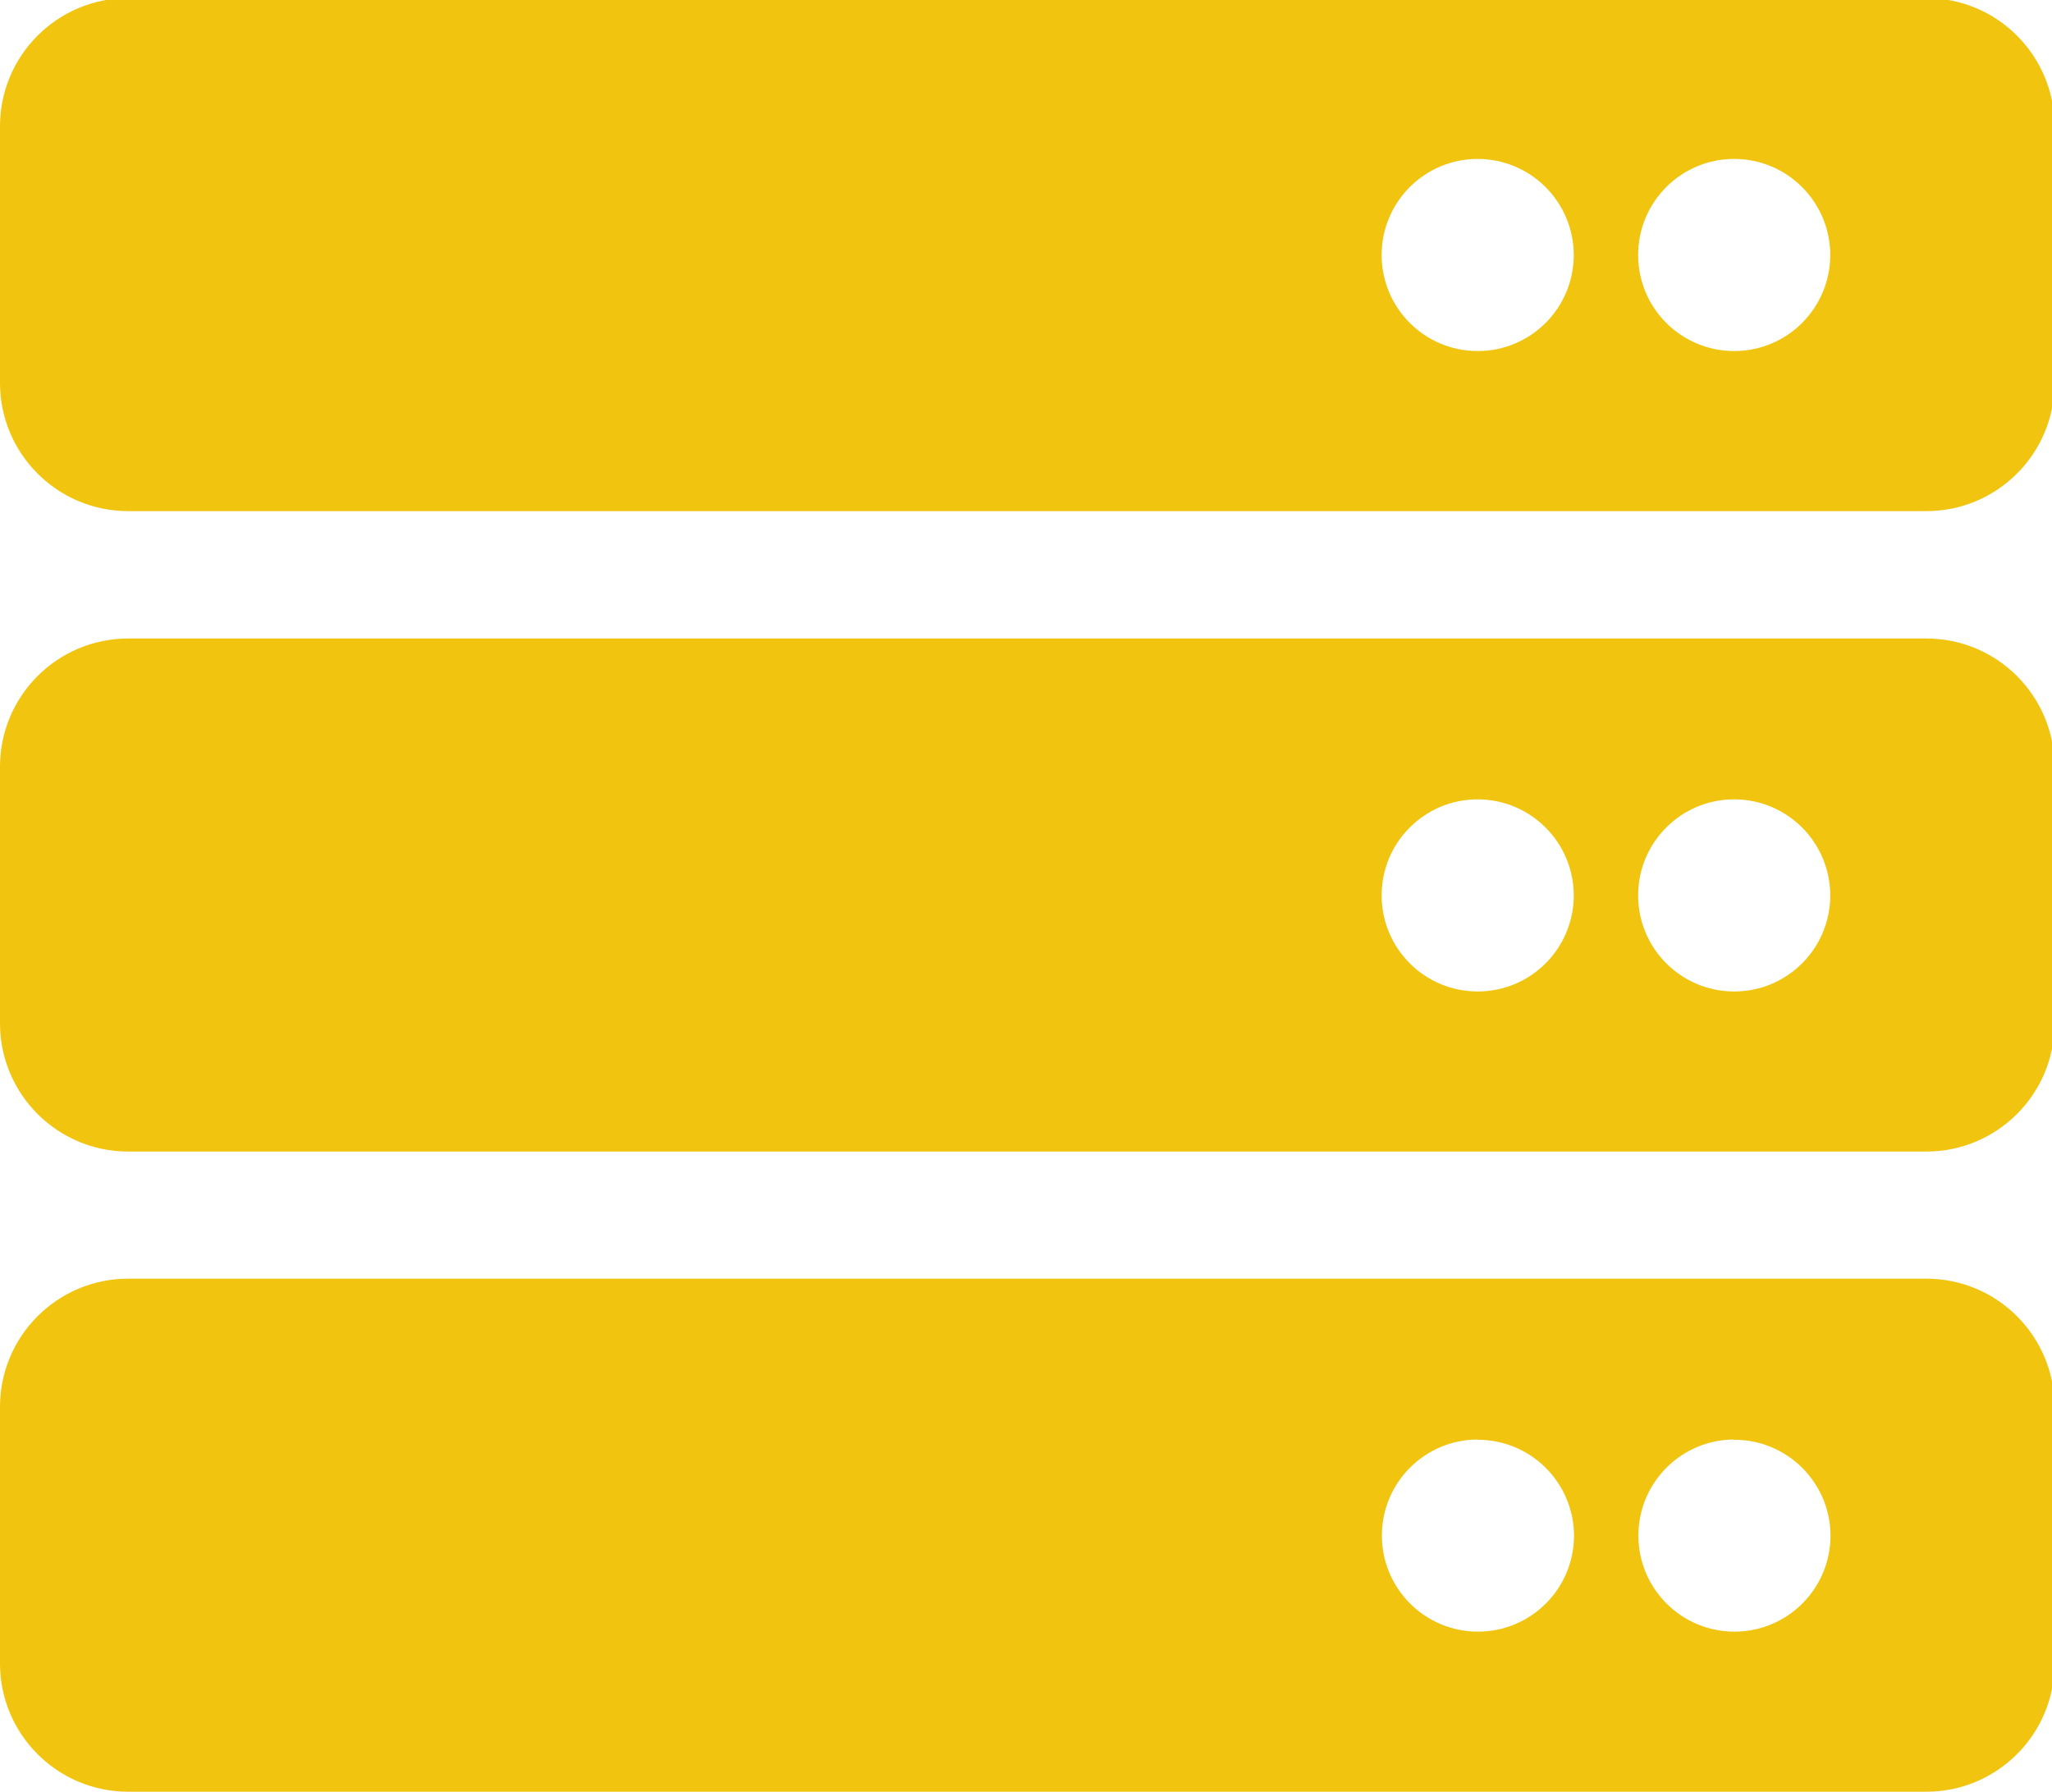
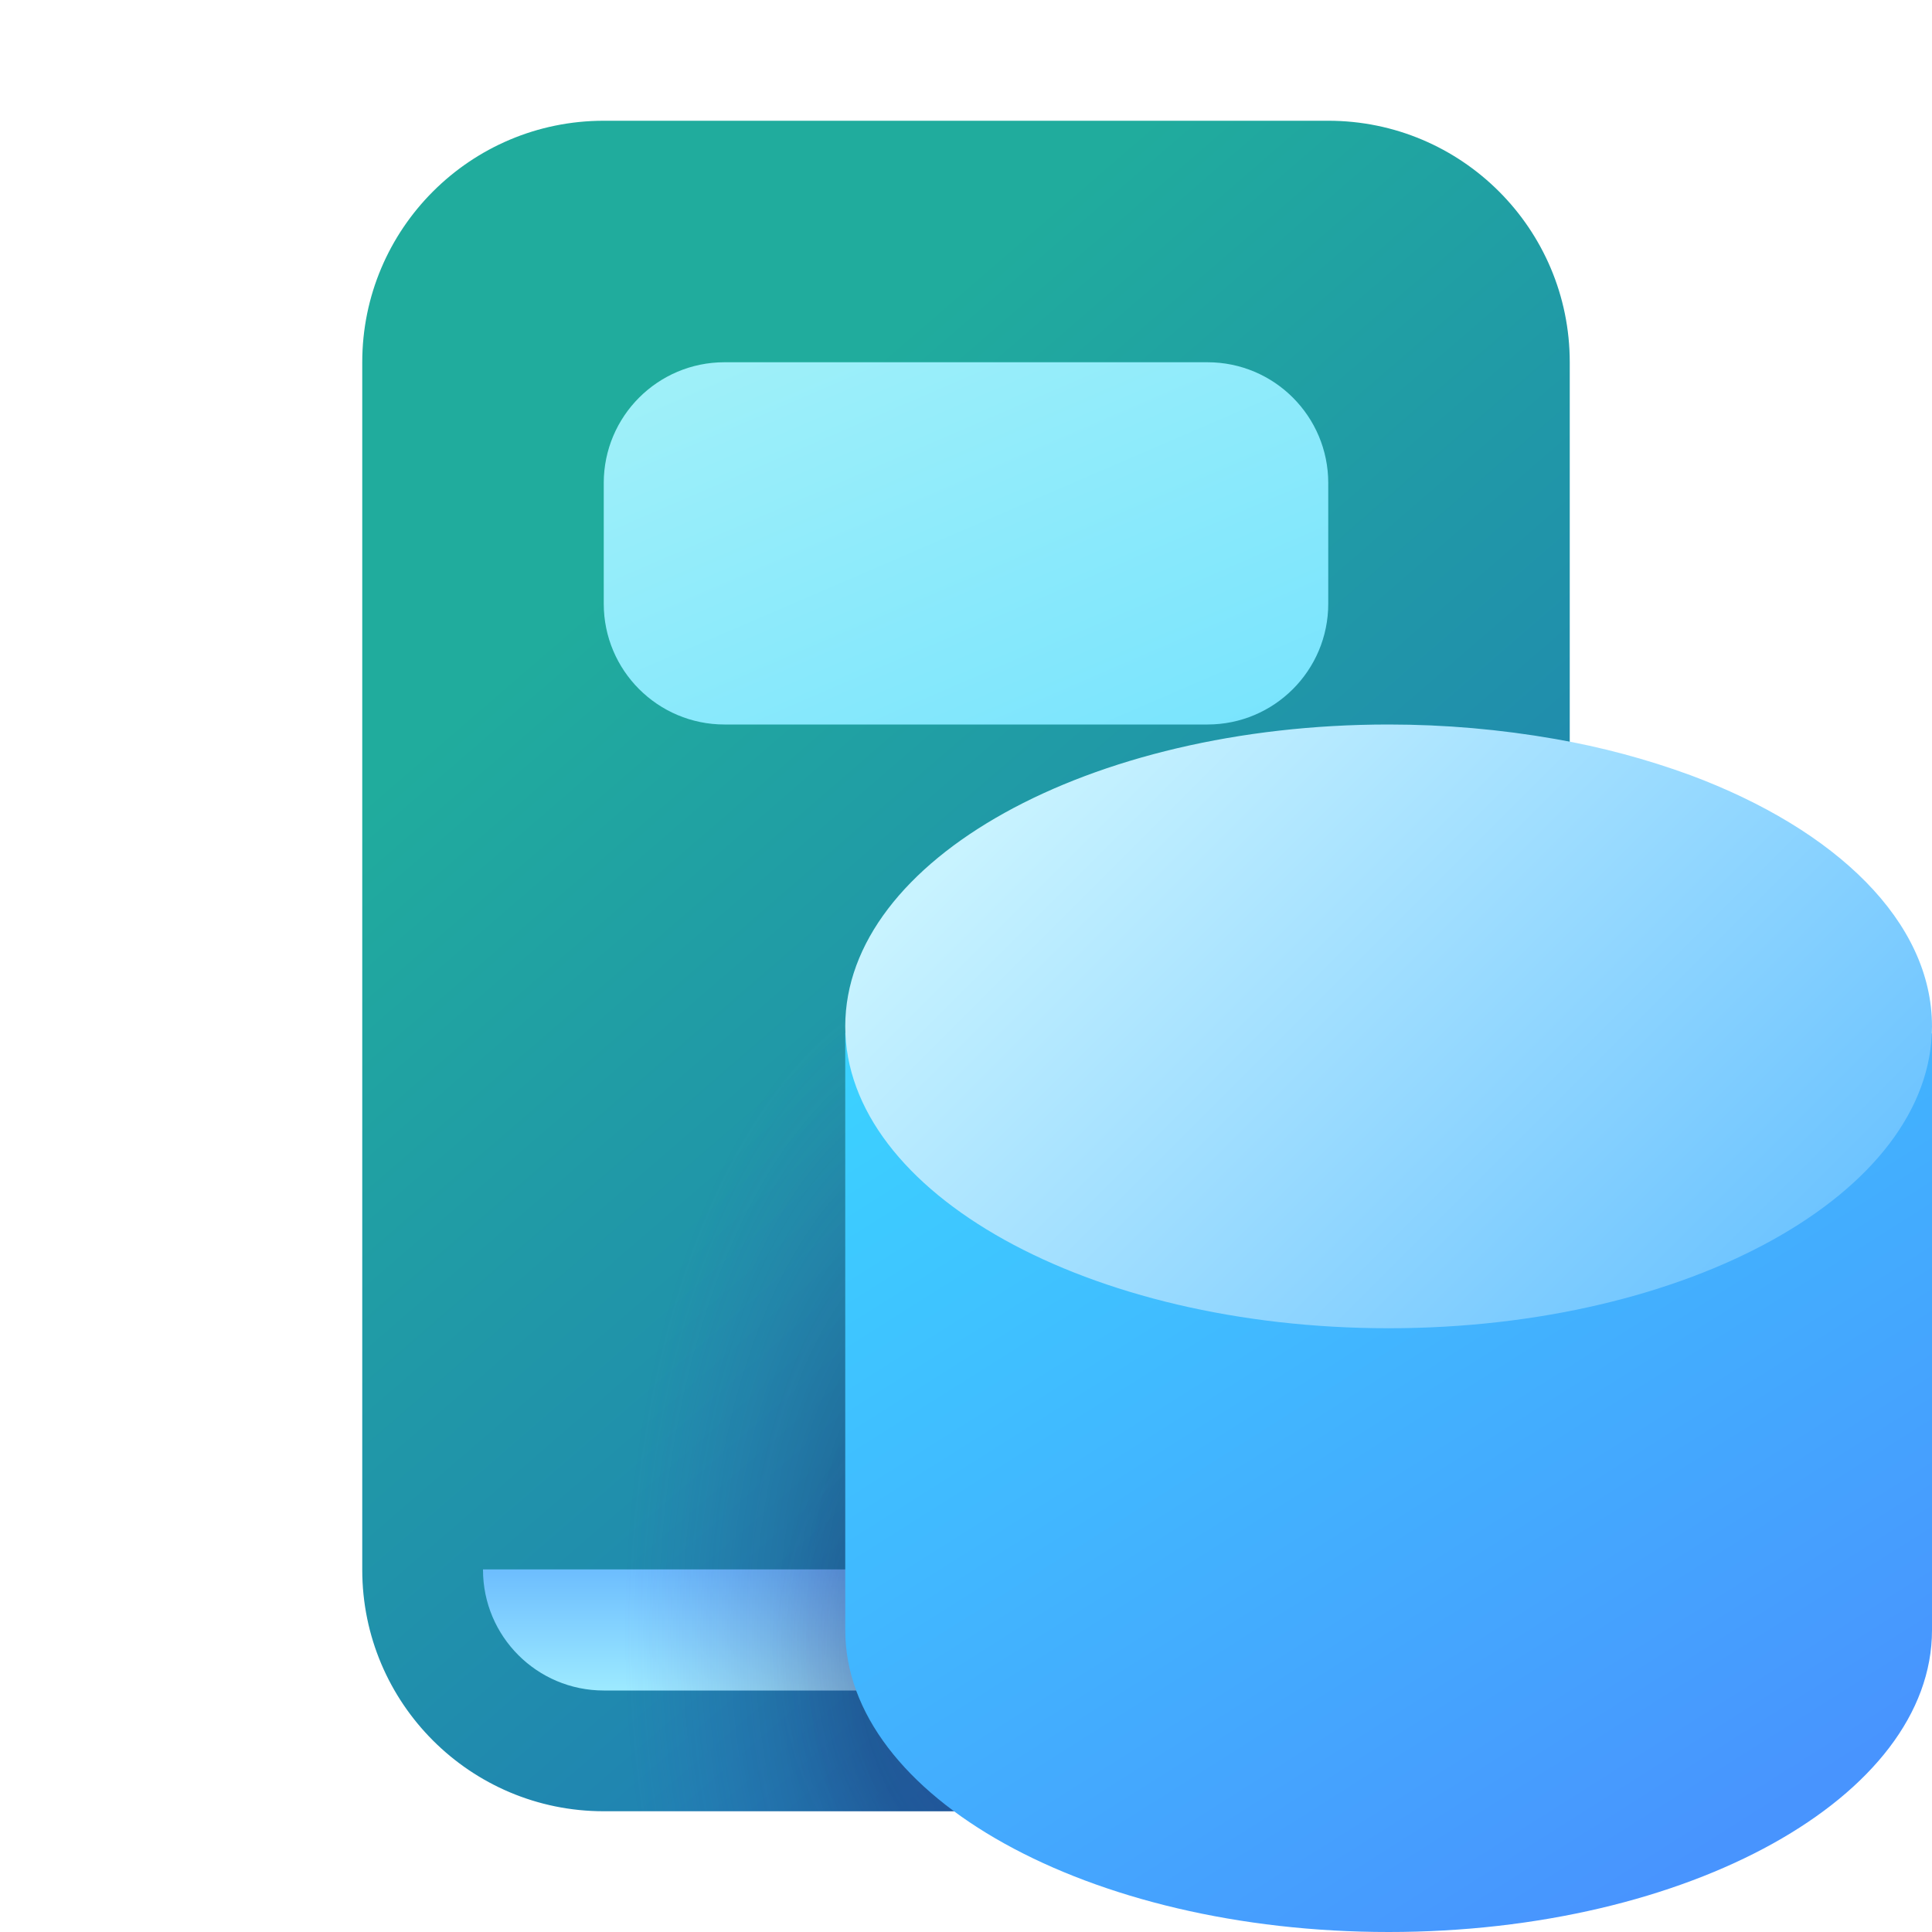
- <svg xmlns="http://www.w3.org/2000/svg" width="16" height="13.969" viewBox="0 0 16 13.969">
-   <defs>
-     <style>
-       .cls-1 {
-         fill: #f1c40f;
-         fill-rule: evenodd;
-       }
-     </style>
-   </defs>
-   <path id="host-dark" class="cls-1" d="M15.022,5.016H1a1,1,0,0,1-1-1v-2a1,1,0,0,1,1-1h14.02a1,1,0,0,1,1,1v2A1,1,0,0,1,15.022,5.016ZM13.52,2.27a0.749,0.749,0,1,0,.751.749A0.75,0.75,0,0,0,13.52,2.27Zm-2,0a0.749,0.749,0,1,0,.751.749A0.75,0.75,0,0,0,11.517,2.27Zm3.5,7.739H1a1,1,0,0,1-1-1v-2a1,1,0,0,1,1-1h14.02a1,1,0,0,1,1,1v2A1,1,0,0,1,15.022,10.009Zm-1.5-2.746a0.749,0.749,0,1,0,.751.749A0.75,0.75,0,0,0,13.52,7.263Zm-2,0a0.749,0.749,0,1,0,.751.749A0.75,0.75,0,0,0,11.517,7.263ZM15.022,15H1a1,1,0,0,1-1-1v-2a1,1,0,0,1,1-1h14.02a1,1,0,0,1,1,1v2A1,1,0,0,1,15.022,15Zm-1.5-2.746a0.749,0.749,0,1,0,.751.749A0.75,0.75,0,0,0,13.52,12.256Zm-2,0a0.749,0.749,0,1,0,.751.749A0.75,0.75,0,0,0,11.517,12.256Z" transform="translate(0 -1.031)" />
+ <svg xmlns="http://www.w3.org/2000/svg" width="64" height="64" viewBox="0 0 16 16">
+   <g fill="none">
+     <path fill="url(#SVGj8ngWcNx)" d="M3.5 12.5h9.313s-.313.5-.313 1s.313 1 .313 1H5A1.5 1.5 0 0 1 3.5 13z" />
+     <path fill="url(#SVGbfbaudPF)" d="M11 1H5a2 2 0 0 0-2 2v10a2 2 0 0 0 2 2h7.5a.5.5 0 0 0 0-1H5a1 1 0 0 1-1-1v-.003h8.5a.5.5 0 0 0 .5-.5V3a2 2 0 0 0-2-2" />
+     <path fill="url(#SVGP566Dcmy)" d="M6 3a1 1 0 0 0-1 1v1a1 1 0 0 0 1 1h4a1 1 0 0 0 1-1V4a1 1 0 0 0-1-1z" />
+     <path fill="url(#SVGL2pDEeas)" fill-opacity="0.3" d="M11 1H5a2 2 0 0 0-2 2v10a2 2 0 0 0 2 2h7.5a.5.5 0 0 0 .5-.5V3a2 2 0 0 0-2-2" />
+     <path fill="url(#SVGBcfaFeDc)" fill-opacity="0.3" d="M11 1H5a2 2 0 0 0-2 2v10a2 2 0 0 0 2 2h7.5a.5.5 0 0 0 .5-.5V3a2 2 0 0 0-2-2" />
+     <path fill="url(#SVGbQWa8c1q)" d="M15.168 9.142c-.99.55-2.288.858-3.668.858s-2.679-.309-3.668-.858A4.6 4.6 0 0 1 7 8.554v4.945C7 14.88 9.015 16 11.5 16s4.5-1.12 4.5-2.5l.001-4.946a4.5 4.5 0 0 1-.833.589" />
+     <path fill="url(#SVGmkcCcboc)" d="M14 6.42a6.5 6.5 0 0 0-1.12-.3A8 8 0 0 0 11.5 6C9.015 6 7 7.12 7 8.5S9.015 11 11.5 11S16 9.88 16 8.5c0-.867-.794-1.63-2-2.08" />
+     <defs>
+       <linearGradient id="SVGj8ngWcNx" x1="9.5" x2="9.5" y1="14" y2="12" gradientUnits="userSpaceOnUse">
+         <stop stop-color="#9deaff" />
+         <stop offset=".716" stop-color="#58aafe" />
+       </linearGradient>
+       <linearGradient id="SVGbfbaudPF" x1="6.45" x2="18.146" y1="3.619" y2="17.134" gradientUnits="userSpaceOnUse">
+         <stop stop-color="#20ac9d" />
+         <stop offset="1" stop-color="#2052cb" />
+       </linearGradient>
+       <linearGradient id="SVGP566Dcmy" x1="7.069" x2="9.5" y1="2.485" y2="8.125" gradientUnits="userSpaceOnUse">
+         <stop stop-color="#9ff0f9" />
+         <stop offset="1" stop-color="#6ce0ff" />
+       </linearGradient>
+       <linearGradient id="SVGbQWa8c1q" x1="9.125" x2="14.375" y1="6.875" y2="15.188" gradientUnits="userSpaceOnUse">
+         <stop stop-color="#3bd5ff" />
+         <stop offset="1" stop-color="#4894fe" />
+       </linearGradient>
+       <linearGradient id="SVGmkcCcboc" x1="14.5" x2="9" y1="11.5" y2="6" gradientUnits="userSpaceOnUse">
+         <stop stop-color="#66c0ff" />
+         <stop offset="1" stop-color="#c8f3ff" />
+       </linearGradient>
+       <radialGradient id="SVGL2pDEeas" cx="0" cy="0" r="1" gradientTransform="matrix(-2 1.5 -1.71645 -2.2886 9 14)" gradientUnits="userSpaceOnUse">
+         <stop stop-color="#4a43cb" />
+         <stop offset="1" stop-color="#4a43cb" stop-opacity="0" />
+       </radialGradient>
+       <radialGradient id="SVGBcfaFeDc" cx="0" cy="0" r="1" gradientTransform="matrix(0 -5.5 2.83733 0 8 13.5)" gradientUnits="userSpaceOnUse">
+         <stop stop-color="#171155" />
+         <stop offset=".328" stop-color="#171155" />
+         <stop offset="1" stop-color="#4a43cb" stop-opacity="0" />
+       </radialGradient>
+     </defs>
+   </g>
</svg>
